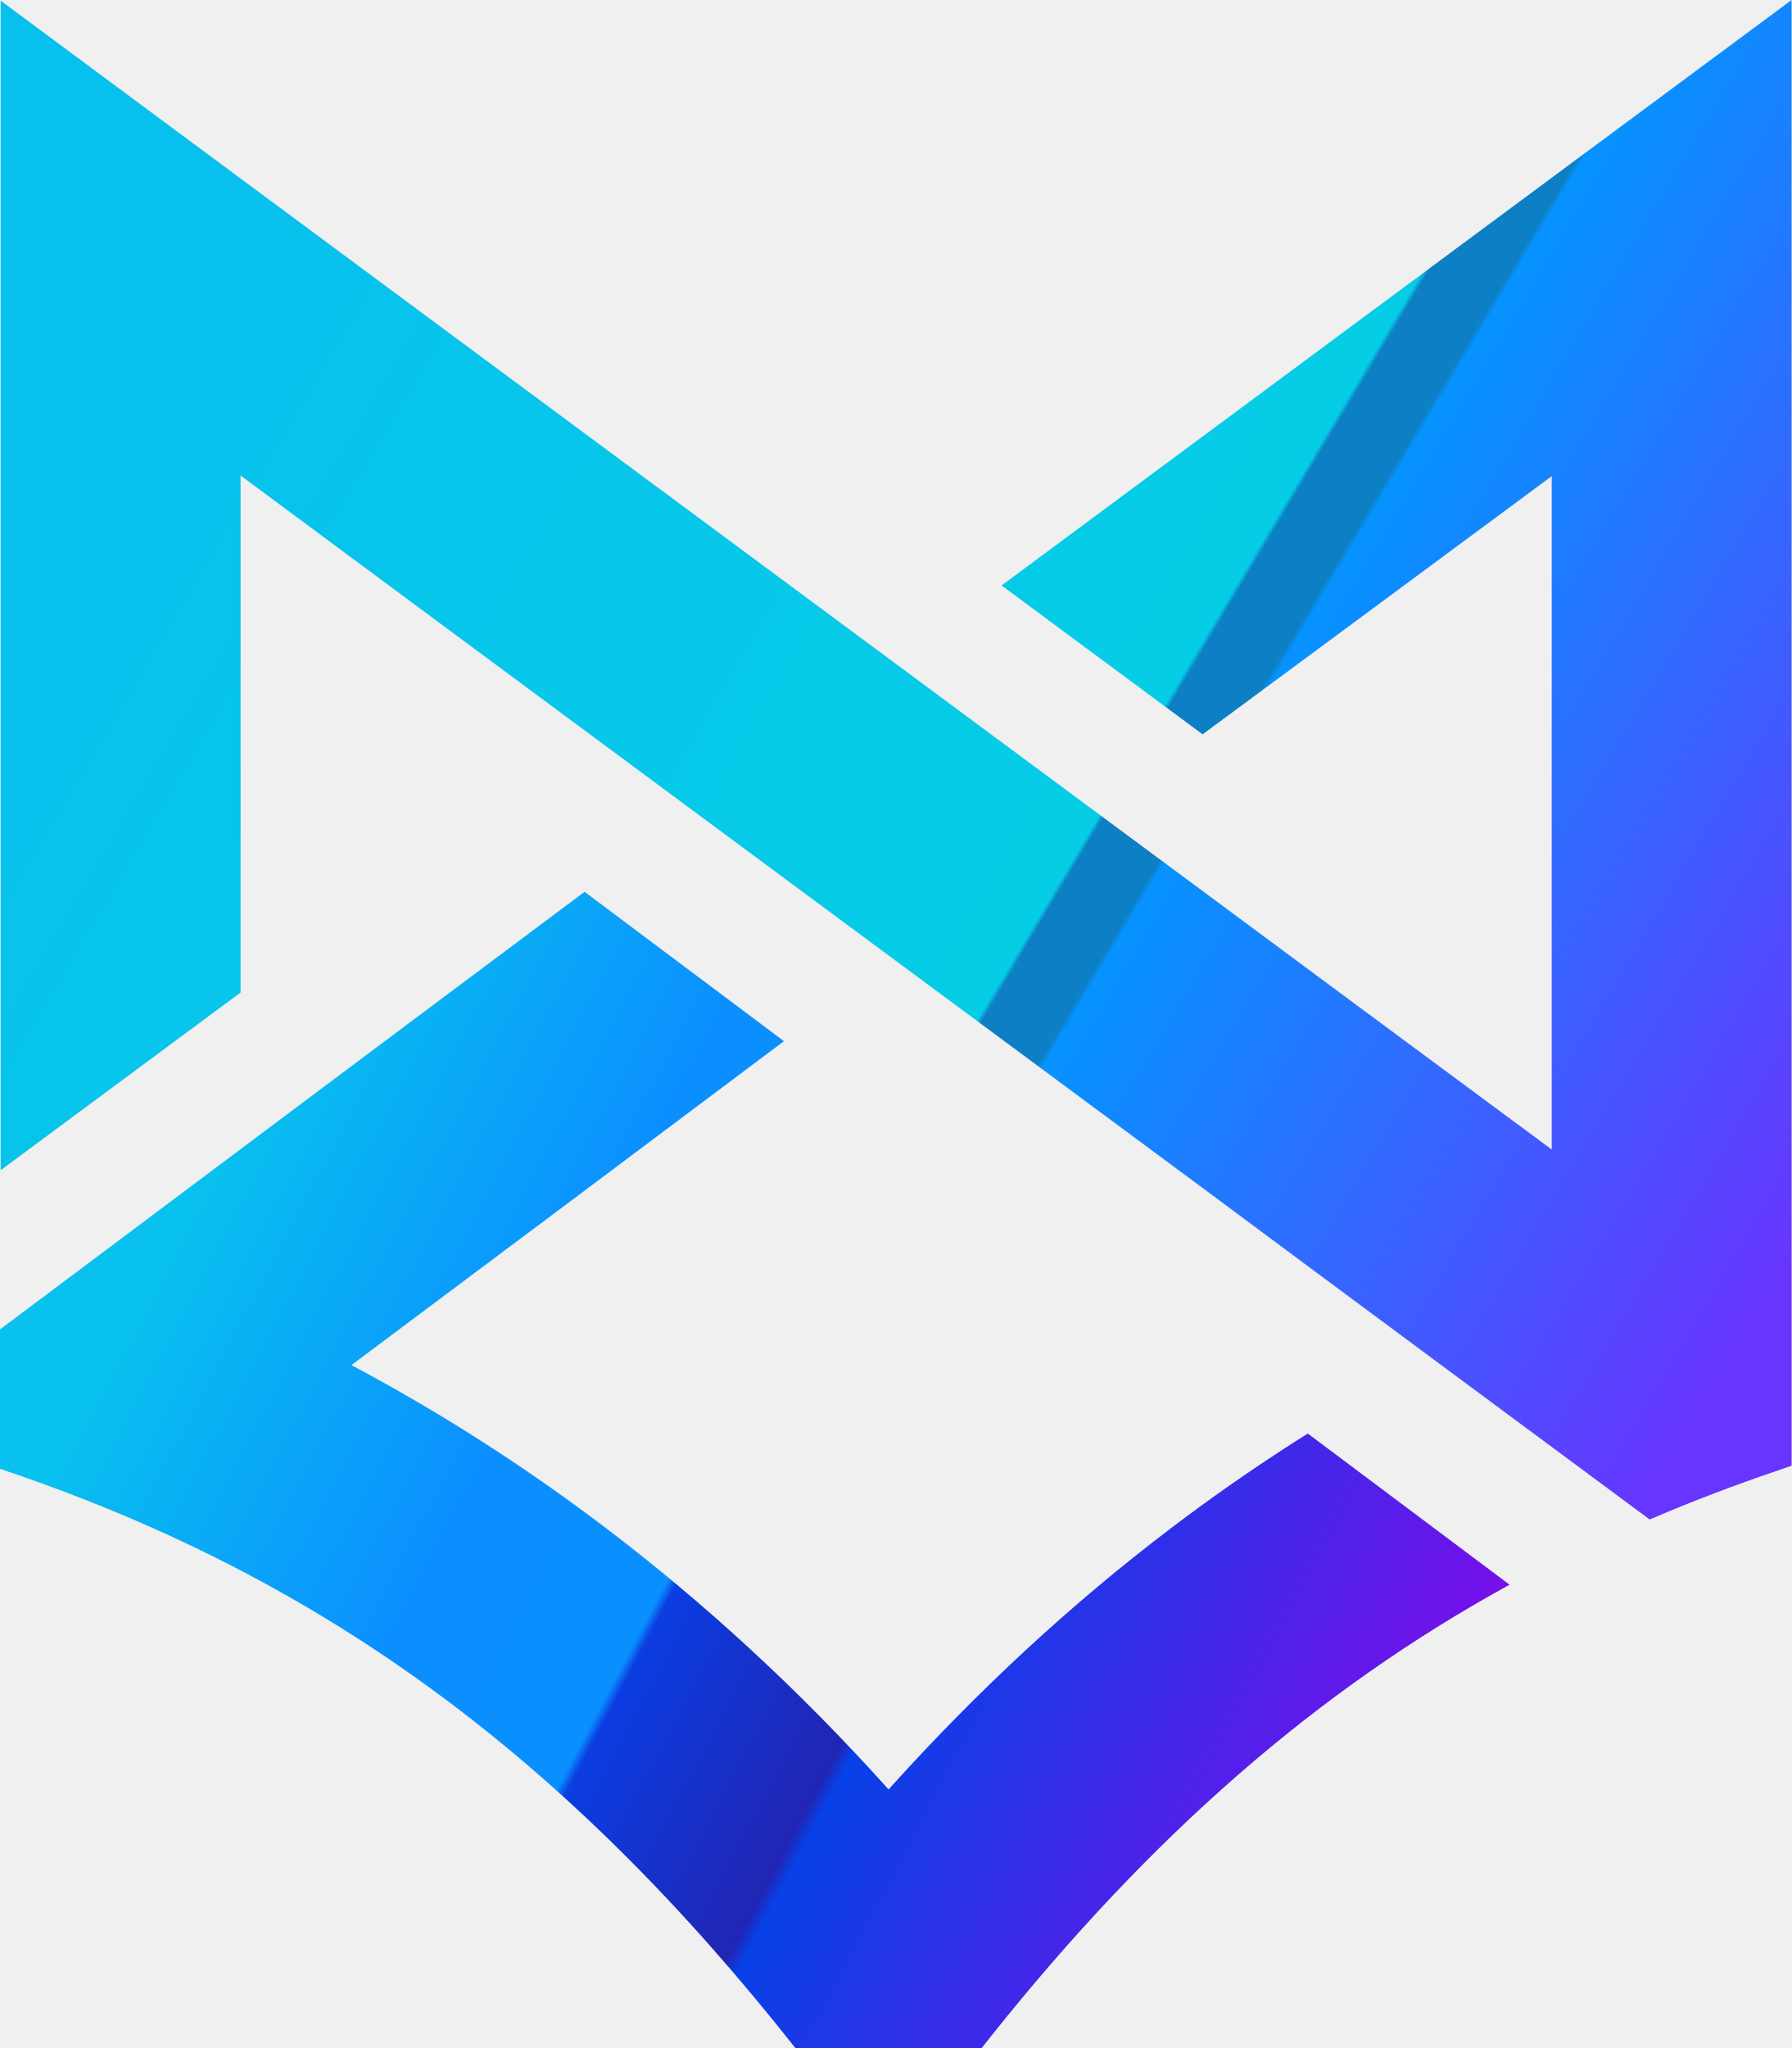
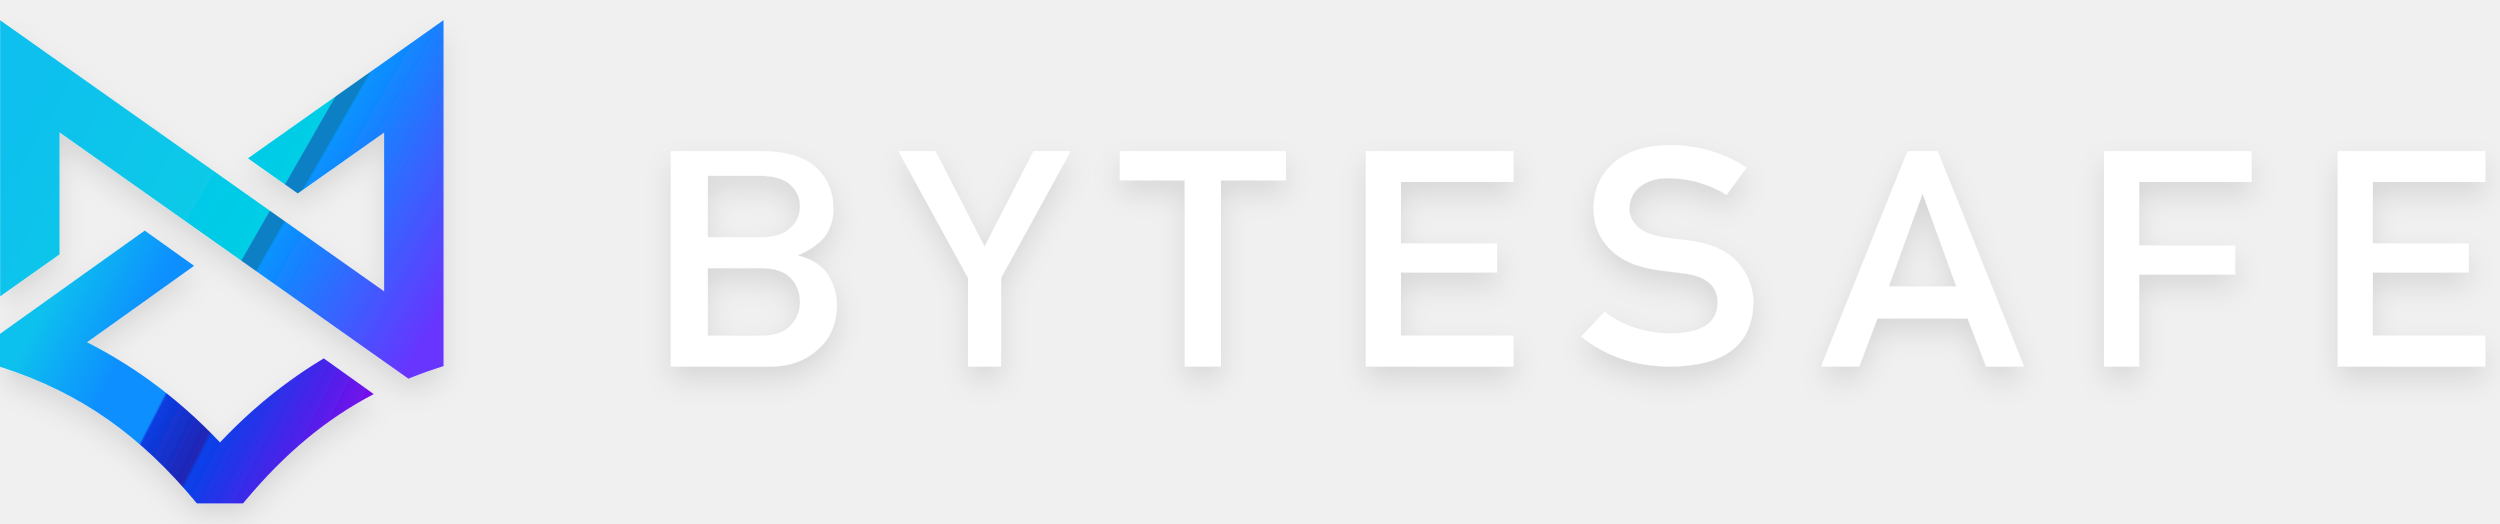
- <svg xmlns="http://www.w3.org/2000/svg" width="280" height="320" viewBox="0 0 28 32">
+ <svg xmlns="http://www.w3.org/2000/svg" width="191" height="40" viewBox="0 0 191 40">
  <defs>
-     <linearGradient id="atlxq55i0a" x1="100%" x2="7.458%" y1="75.978%" y2="37.691%">
+     <linearGradient id="jagupliiqb" x1="100%" x2="7.458%" y1="73.613%" y2="38.811%">
      <stop offset="0%" stop-color="#8907EB" />
      <stop offset="40.678%" stop-color="#0741E8" />
      <stop offset="41.776%" stop-color="#2125B4" />
      <stop offset="57.144%" stop-color="#0B3DE1" />
      <stop offset="57.88%" stop-color="#0A8FFF" />
      <stop offset="73.159%" stop-color="#0B8FFF" />
      <stop offset="100%" stop-color="#08C1EE" />
    </linearGradient>
-     <linearGradient id="qmlmvimorb" x1="100%" x2="0%" y1="83.237%" y2="32.207%">
+     <linearGradient id="dpxshvxntc" x1="100%" x2="0%" y1="80.211%" y2="33.827%">
      <stop offset="0%" stop-color="#6735FF" />
      <stop offset="38.51%" stop-color="#0693FF" />
      <stop offset="38.809%" stop-color="#0D7FC4" />
      <stop offset="42.414%" stop-color="#0D7FC4" />
      <stop offset="42.668%" stop-color="#06CDE6" />
      <stop offset="100%" stop-color="#08C0EE" />
    </linearGradient>
+     <filter id="m8apaxkmaa" width="106.8%" height="132.5%" x="-3.4%" y="-16.2%" filterUnits="objectBoundingBox">
+       <feOffset dy="1" in="SourceAlpha" result="shadowOffsetOuter1" />
+       <feGaussianBlur in="shadowOffsetOuter1" result="shadowBlurOuter1" stdDeviation="1" />
+       <feColorMatrix in="shadowBlurOuter1" result="shadowMatrixOuter1" values="0 0 0 0 0 0 0 0 0 0 0 0 0 0 0 0 0 0 0.105 0" />
+       <feMerge>
+         <feMergeNode in="shadowMatrixOuter1" />
+         <feMergeNode in="SourceGraphic" />
+       </feMerge>
+     </filter>
  </defs>
  <g fill="none" fill-rule="evenodd">
    <g>
      <g>
-         <g>
-           <path fill="url(#atlxq55i0a)" d="M9.137 13.935l3.115 2.333-3.26 2.444-3.5 2.618c1.365.725 2.695 1.572 3.983 2.55 1.533 1.166 3.013 2.521 4.412 4.08 1.398-1.554 2.873-2.914 4.411-4.08.612-.466 1.239-.902 1.87-1.309l.271-.172 3.154 2.362c-3.018 1.654-5.611 3.93-8.095 7.043l-.155.196H12.43C8.87 27.491 5.118 24.703.195 23.017L0 22.95v-2.178l5.323-3.987L6.76 15.71l2.377-1.776z" transform="translate(-200 -8992) translate(0 8952) translate(200 40)" />
-           <path fill="url(#qmlmvimorb)" d="M28 0v22.902c-.654.22-1.29.453-1.91.71l-.308.13-3.316-2.456-2.037-1.51-1.488-1.106L6.817 9.695 3.76 7.43v8.078l-3.75 2.777V.01L3.01 2.234l6.06 4.488 2.868 2.123 5.213 3.86 1.585 1.173 2.456 1.82 3.059 2.263V7.44l-3.059 2.263-2.397 1.771-3.142-2.326 3.288-2.436 6.058-4.489L28 0z" transform="translate(-200 -8992) translate(0 8952) translate(200 40)" />
+         <g filter="url(#m8apaxkmaa)" transform="translate(-200 -30) translate(84) translate(116 30)">
+           <g>
+             <g>
+               <path fill="url(#jagupliiqb)" d="M11.058 16.08l3.77 2.69-3.945 2.82-4.236 3.021c1.651.838 3.262 1.815 4.82 2.943 1.856 1.345 3.647 2.909 5.34 4.707 1.692-1.793 3.477-3.362 5.339-4.707.74-.538 1.498-1.04 2.263-1.51l.328-.199 3.816 2.725c-3.652 1.909-6.79 4.536-9.797 8.127l-.187.226h-3.525c-4.308-5.203-8.85-8.42-14.808-10.365L0 26.482v-2.513l6.442-4.6 1.74-1.24 2.876-2.05z" transform="translate(0 1.538)" />
+               <path fill="url(#dpxshvxntc)" d="M33.887 0v26.426c-.792.253-1.562.522-2.311.818l-.373.15-4.013-2.834-2.466-1.742-1.801-1.275L8.25 11.186 4.549 8.575v9.32L.012 21.1V.01l3.631 2.567 7.333 5.178 3.472 2.45 6.31 4.455 1.918 1.353 2.972 2.099 3.701 2.61V8.587l-3.701 2.611-2.902 2.043-3.801-2.683 3.978-2.812 7.333-5.178L33.887 0z" transform="translate(0 1.538)" />
+             </g>
+             <g fill="#FFF" fill-rule="nonzero">
+               <path d="M7.645 16.923c1.428 0 2.62-.433 3.574-1.298.963-.827 1.452-1.952 1.47-3.374 0-.857-.237-1.651-.71-2.38-.507-.708-1.254-1.178-2.242-1.411v-.046c.523-.225.963-.477 1.32-.756.357-.263.63-.541.822-.835.373-.617.552-1.264.535-1.94 0-1.325-.452-2.39-1.357-3.194C10.16.89 8.82.485 7.035.47H0v16.453h7.645zm-.774-9.872H2.82v-4.7H6.87c1.025.014 1.778.236 2.26.665.492.458.738 1.018.738 1.68 0 .66-.246 1.21-.737 1.645-.483.474-1.236.71-2.26.71zm.102 7.522H2.82V9.402h4.153c1.002.015 1.735.271 2.2.767.463.504.696 1.11.696 1.818 0 .693-.233 1.29-.697 1.795-.464.511-1.197.775-2.199.79zm18.253 2.35v-6.77L30.546.47H27.71l-3.744 7.301-3.743-7.3h-2.836l5.32 9.681v6.771h2.52zm16.804 0V2.693h4.963V.47H34.305v2.223h4.963v14.23h2.762zm22.35 0v-2.358h-8.6v-4.83h7.34V7.523h-7.34V2.829h8.6V.47H53.102v16.453H64.38zm12.025 0c4.112-.046 6.212-1.66 6.302-4.842 0-1.18-.397-2.215-1.193-3.106-.805-.906-2.048-1.465-3.73-1.678-.853-.1-1.526-.187-2.019-.263-.886-.152-1.53-.426-1.932-.822-.402-.388-.603-.822-.603-1.302.016-.8.316-1.4.898-1.804.558-.388 1.256-.582 2.093-.582 1.616.03 3.097.456 4.443 1.279l1.514-2.079C80.528.62 78.588.046 76.356 0c-1.854.015-3.286.464-4.296 1.347-1.042.891-1.563 2.063-1.563 3.518 0 1.21.415 2.238 1.243 3.083.805.822 1.978 1.35 3.52 1.587.862.114 1.654.217 2.376.308 1.576.251 2.355.998 2.339 2.238-.033 1.515-1.215 2.288-3.545 2.318-1.97-.015-3.668-.567-5.096-1.655l-1.785 1.895c1.912 1.523 4.198 2.284 6.856 2.284zm14.386 0l1.395-3.679h6.889l1.407 3.68h2.902L96.783.47h-2.305l-6.601 16.453h2.914zm7.424-6.111h-5.17l2.561-7.051h.049l2.56 7.051zm13.956 6.111v-7.03h7.34V7.68h-7.34V2.829h8.6V.47h-11.278v16.453h2.678zm26.458 0v-2.358h-8.601v-4.83h7.341V7.523h-7.341V2.829h8.601V.47h-11.278v16.453h11.278z" transform="translate(0 1.538) translate(51.253 9.539)" />
+             </g>
+           </g>
        </g>
      </g>
    </g>
  </g>
</svg>
